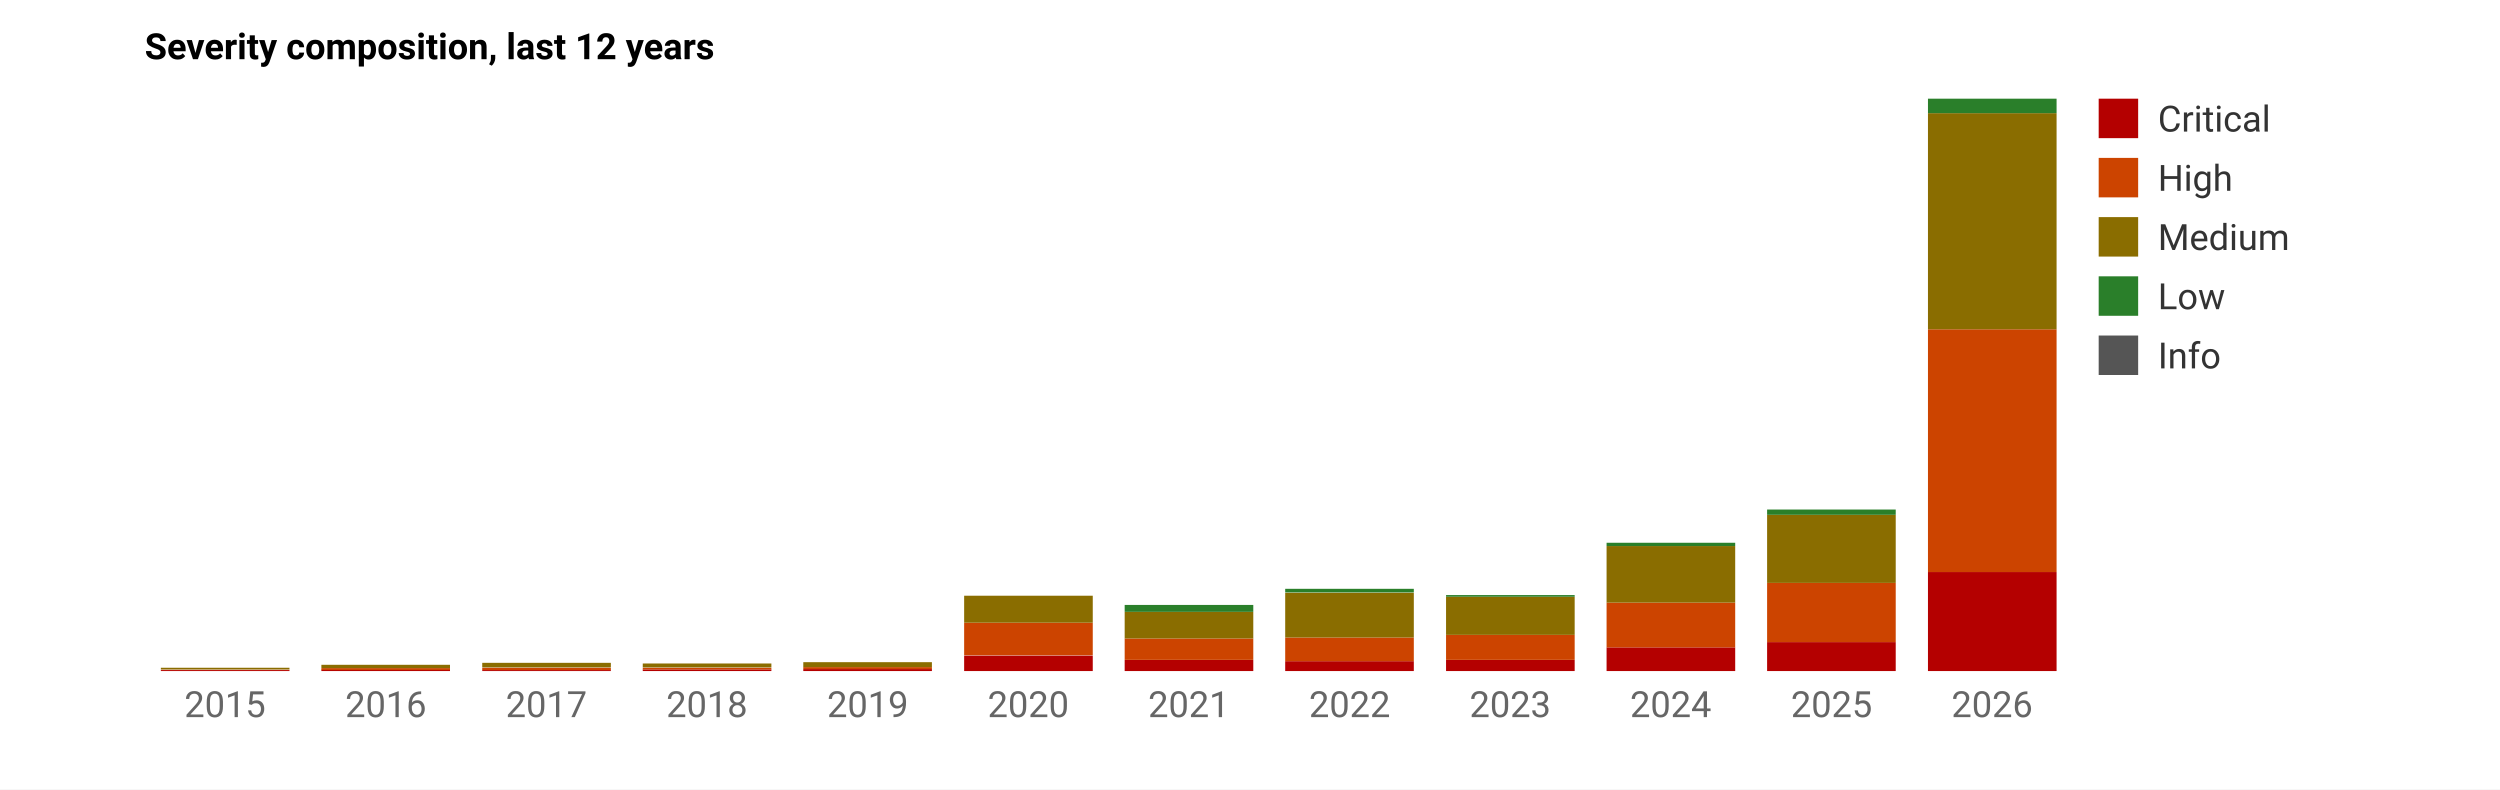
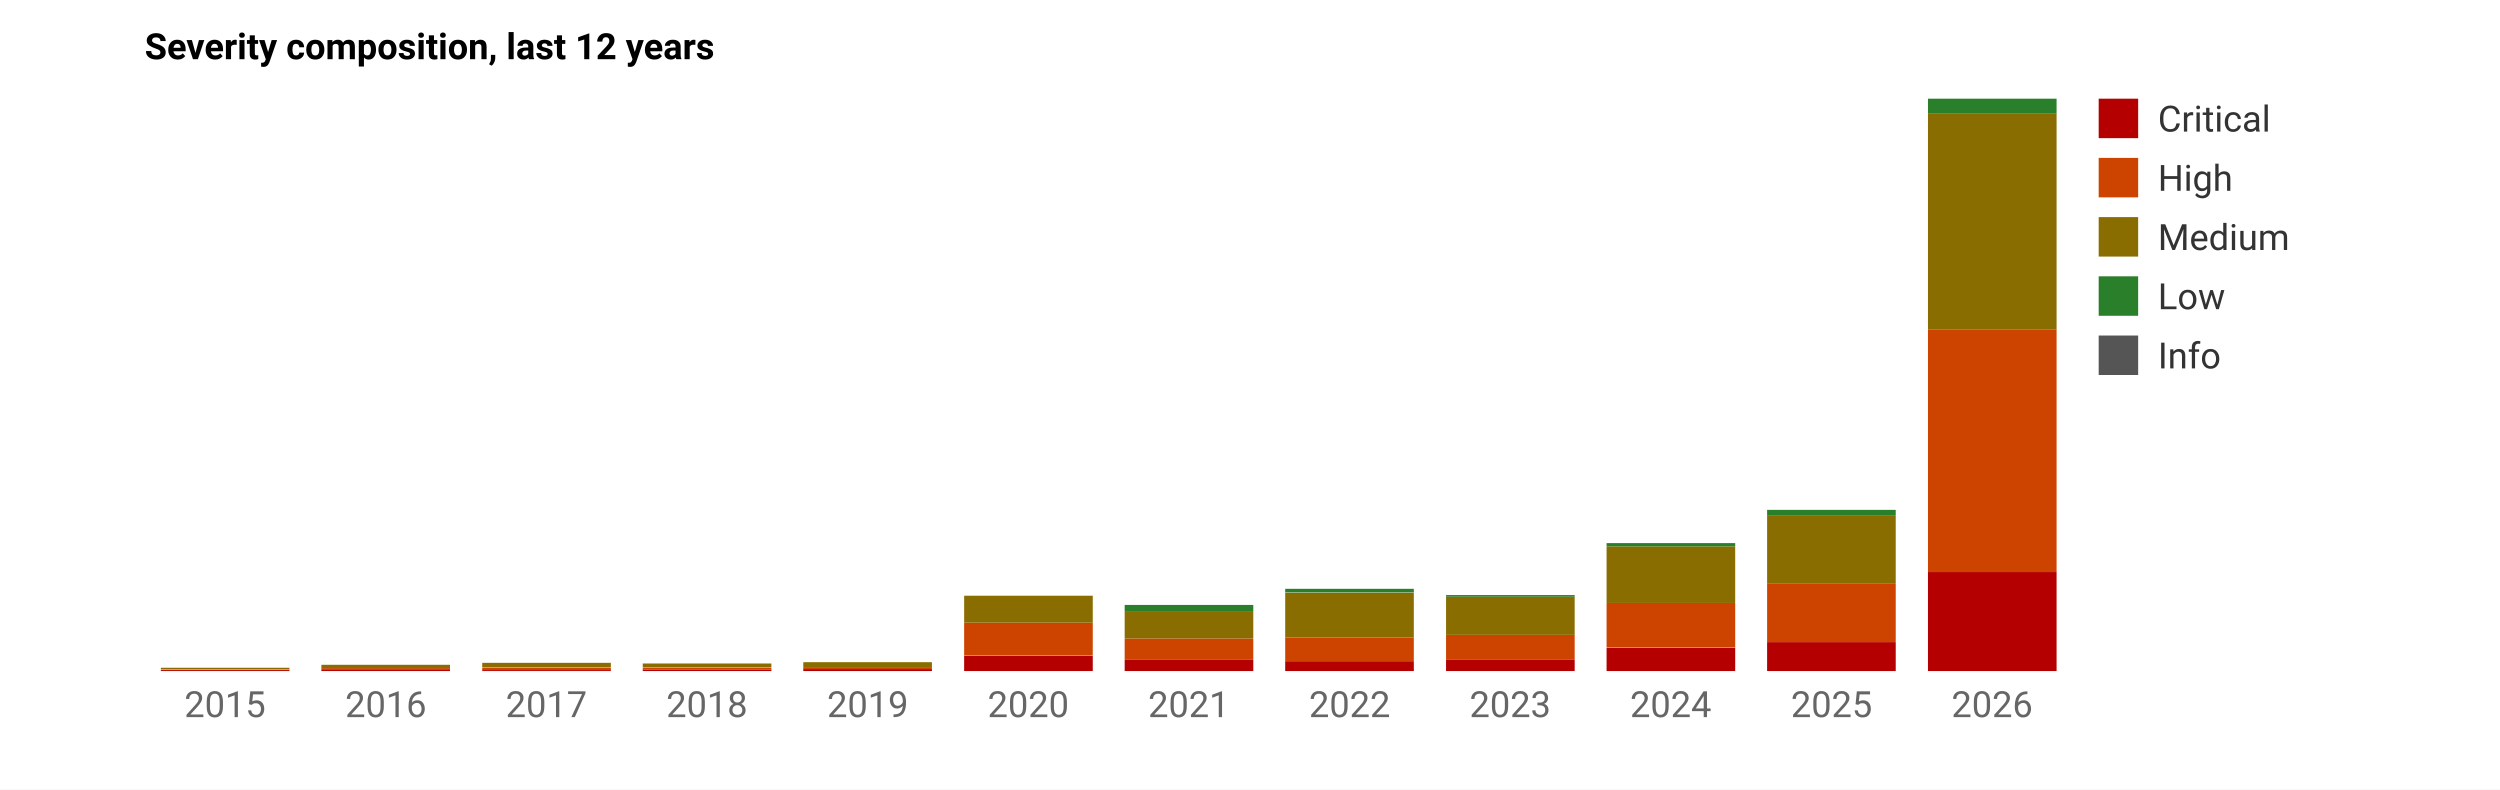
<svg xmlns="http://www.w3.org/2000/svg" viewBox="0 0 760 240" role="img" aria-label="Severity composition per year" font-family="system-ui,-apple-system,Segoe UI,Roboto,sans-serif" font-size="11">
  <rect x="0" y="0" width="100%" height="100%" fill="white" />
  <text x="44" y="18" font-weight="600">Severity composition, last 12 years</text>
  <rect x="48.9" y="203.7" width="39.1" height="0.3" fill="#b40000" />
  <rect x="48.9" y="203.6" width="39.1" height="0.1" fill="#cc4400" />
  <rect x="48.9" y="203.0" width="39.1" height="0.5" fill="#8a6d00" />
  <text x="68.4" y="218" text-anchor="middle" fill="#666">2015</text>
  <rect x="97.7" y="203.6" width="39.1" height="0.4" fill="#b40000" />
  <rect x="97.7" y="203.1" width="39.1" height="0.6" fill="#cc4400" />
  <rect x="97.7" y="202.1" width="39.1" height="1.0" fill="#8a6d00" />
  <text x="117.3" y="218" text-anchor="middle" fill="#666">2016</text>
  <rect x="146.6" y="203.7" width="39.1" height="0.3" fill="#b40000" />
  <rect x="146.6" y="203.0" width="39.1" height="0.7" fill="#cc4400" />
  <rect x="146.6" y="201.5" width="39.1" height="1.4" fill="#8a6d00" />
  <rect x="146.6" y="201.5" width="39.1" height="0.0" fill="#2a7f2a" />
  <text x="166.1" y="218" text-anchor="middle" fill="#666">2017</text>
  <rect x="195.4" y="203.5" width="39.1" height="0.5" fill="#b40000" />
  <rect x="195.4" y="203.0" width="39.1" height="0.5" fill="#cc4400" />
  <rect x="195.4" y="201.7" width="39.1" height="1.2" fill="#8a6d00" />
  <text x="214.9" y="218" text-anchor="middle" fill="#666">2018</text>
  <rect x="244.2" y="203.4" width="39.1" height="0.6" fill="#b40000" />
  <rect x="244.2" y="202.8" width="39.1" height="0.6" fill="#cc4400" />
  <rect x="244.2" y="201.3" width="39.1" height="1.5" fill="#8a6d00" />
  <rect x="244.2" y="201.3" width="39.1" height="0.0" fill="#2a7f2a" />
  <text x="263.8" y="218" text-anchor="middle" fill="#666">2019</text>
  <rect x="293.1" y="199.3" width="39.1" height="4.7" fill="#b40000" />
  <rect x="293.1" y="189.3" width="39.1" height="9.9" fill="#cc4400" />
  <rect x="293.1" y="181.1" width="39.1" height="8.2" fill="#8a6d00" />
  <rect x="293.1" y="181.1" width="39.1" height="0.0" fill="#2a7f2a" />
  <text x="312.6" y="218" text-anchor="middle" fill="#666">2020</text>
  <rect x="341.9" y="200.6" width="39.1" height="3.4" fill="#b40000" />
  <rect x="341.9" y="194.1" width="39.1" height="6.5" fill="#cc4400" />
  <rect x="341.9" y="186.0" width="39.1" height="8.1" fill="#8a6d00" />
  <rect x="341.9" y="183.9" width="39.1" height="2.1" fill="#2a7f2a" />
  <text x="361.4" y="218" text-anchor="middle" fill="#666">2021</text>
  <rect x="390.7" y="201.0" width="39.1" height="3.0" fill="#b40000" />
  <rect x="390.7" y="193.8" width="39.1" height="7.2" fill="#cc4400" />
  <rect x="390.7" y="180.2" width="39.1" height="13.6" fill="#8a6d00" />
  <rect x="390.7" y="179.0" width="39.1" height="1.1" fill="#2a7f2a" />
  <text x="410.3" y="218" text-anchor="middle" fill="#666">2022</text>
  <rect x="439.6" y="200.6" width="39.1" height="3.4" fill="#b40000" />
  <rect x="439.6" y="193.0" width="39.1" height="7.6" fill="#cc4400" />
  <rect x="439.6" y="181.4" width="39.1" height="11.6" fill="#8a6d00" />
  <rect x="439.6" y="180.9" width="39.1" height="0.5" fill="#2a7f2a" />
  <text x="459.1" y="218" text-anchor="middle" fill="#666">2023</text>
-   <rect x="488.4" y="196.8" width="39.1" height="7.2" fill="#b40000" />
-   <rect x="488.4" y="183.2" width="39.1" height="13.6" fill="#cc4400" />
-   <rect x="488.4" y="166.0" width="39.1" height="17.2" fill="#8a6d00" />
-   <rect x="488.4" y="165.0" width="39.1" height="1.0" fill="#2a7f2a" />
+   <rect x="488.4" y="196.9" width="39.1" height="7.1" fill="#b40000" />
+   <rect x="488.4" y="183.3" width="39.1" height="13.5" fill="#cc4400" />
+   <rect x="488.4" y="166.1" width="39.1" height="17.2" fill="#8a6d00" />
+   <rect x="488.4" y="165.1" width="39.1" height="1.0" fill="#2a7f2a" />
  <text x="507.9" y="218" text-anchor="middle" fill="#666">2024</text>
  <rect x="537.2" y="195.2" width="39.1" height="8.8" fill="#b40000" />
-   <rect x="537.2" y="177.2" width="39.1" height="18.0" fill="#cc4400" />
-   <rect x="537.2" y="156.5" width="39.1" height="20.7" fill="#8a6d00" />
-   <rect x="537.2" y="154.9" width="39.1" height="1.6" fill="#2a7f2a" />
+   <rect x="537.2" y="177.3" width="39.1" height="17.9" fill="#cc4400" />
+   <rect x="537.2" y="156.6" width="39.1" height="20.7" fill="#8a6d00" />
+   <rect x="537.2" y="155.0" width="39.1" height="1.6" fill="#2a7f2a" />
  <text x="556.8" y="218" text-anchor="middle" fill="#666">2025</text>
  <rect x="586.1" y="173.9" width="39.1" height="30.1" fill="#b40000" />
  <rect x="586.1" y="100.1" width="39.1" height="73.8" fill="#cc4400" />
  <rect x="586.1" y="34.4" width="39.1" height="65.7" fill="#8a6d00" />
  <rect x="586.1" y="30.0" width="39.1" height="4.4" fill="#2a7f2a" />
  <text x="605.6" y="218" text-anchor="middle" fill="#666">2026</text>
  <rect x="638" y="30" width="12" height="12" fill="#b40000" />
  <text x="656" y="40" fill="#333">Critical</text>
  <rect x="638" y="48" width="12" height="12" fill="#cc4400" />
  <text x="656" y="58" fill="#333">High</text>
  <rect x="638" y="66" width="12" height="12" fill="#8a6d00" />
  <text x="656" y="76" fill="#333">Medium</text>
  <rect x="638" y="84" width="12" height="12" fill="#2a7f2a" />
  <text x="656" y="94" fill="#333">Low</text>
  <rect x="638" y="102" width="12" height="12" fill="#555555" />
  <text x="656" y="112" fill="#333">Info</text>
</svg>
